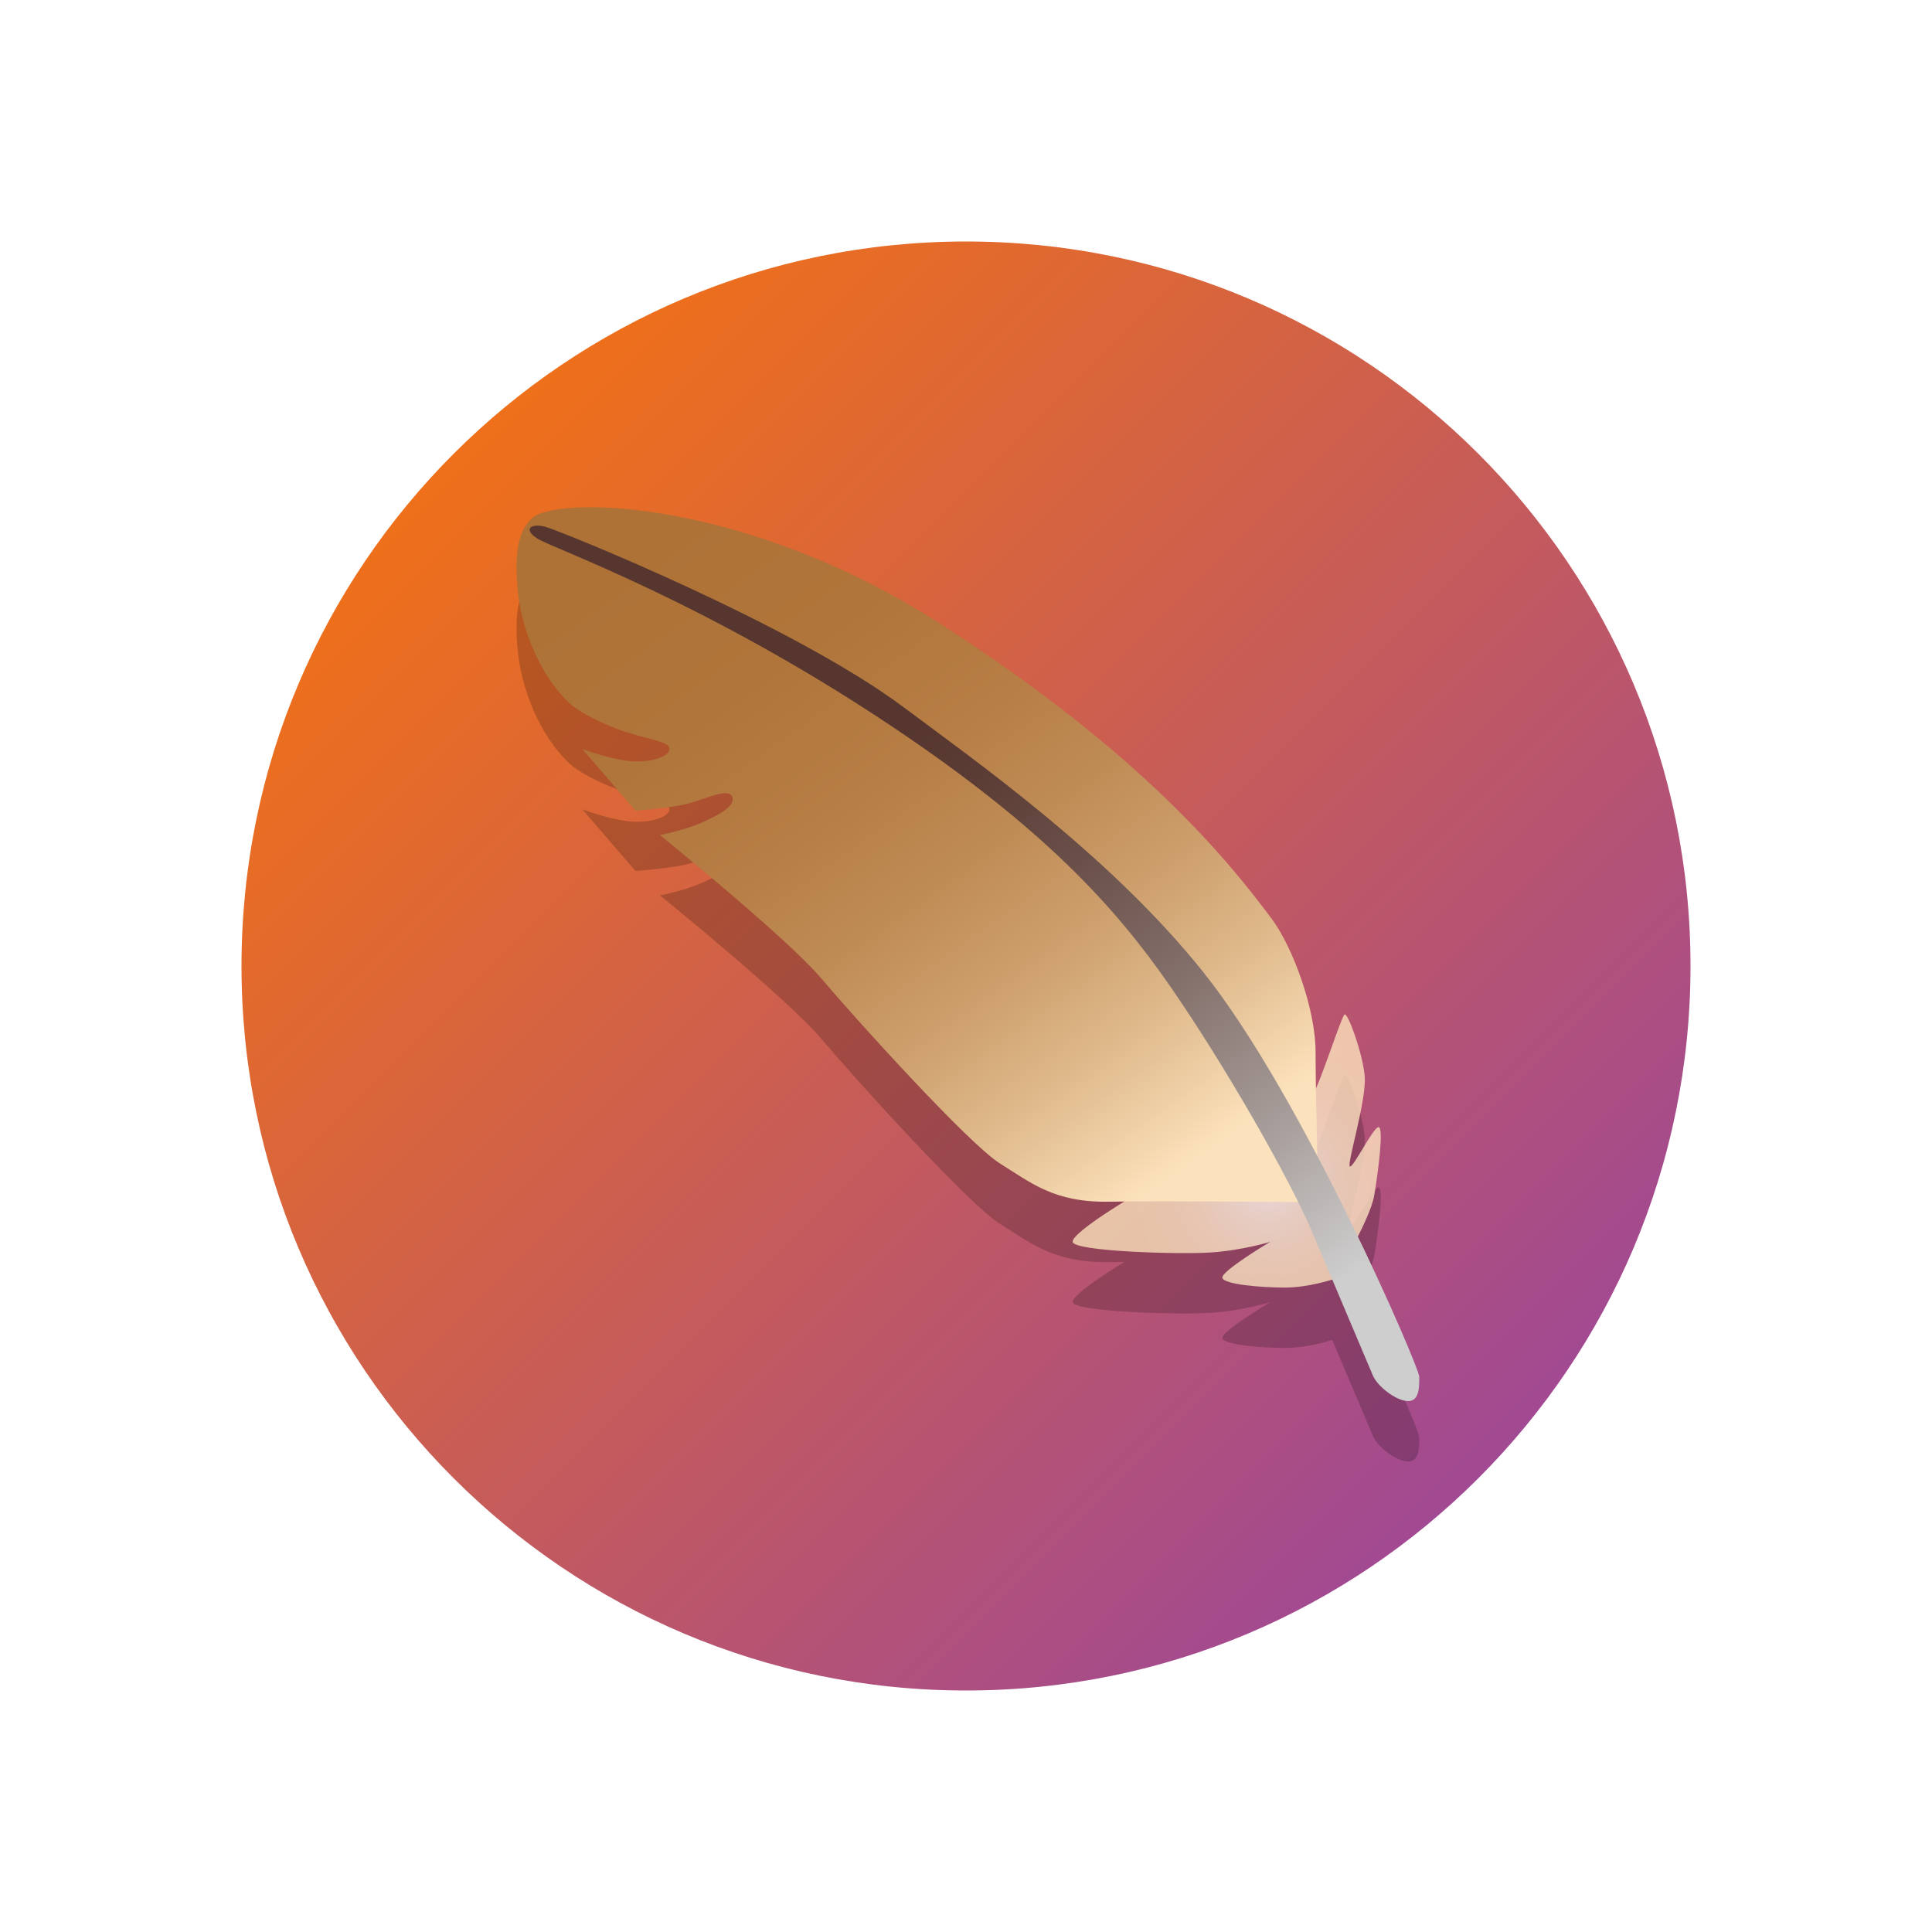
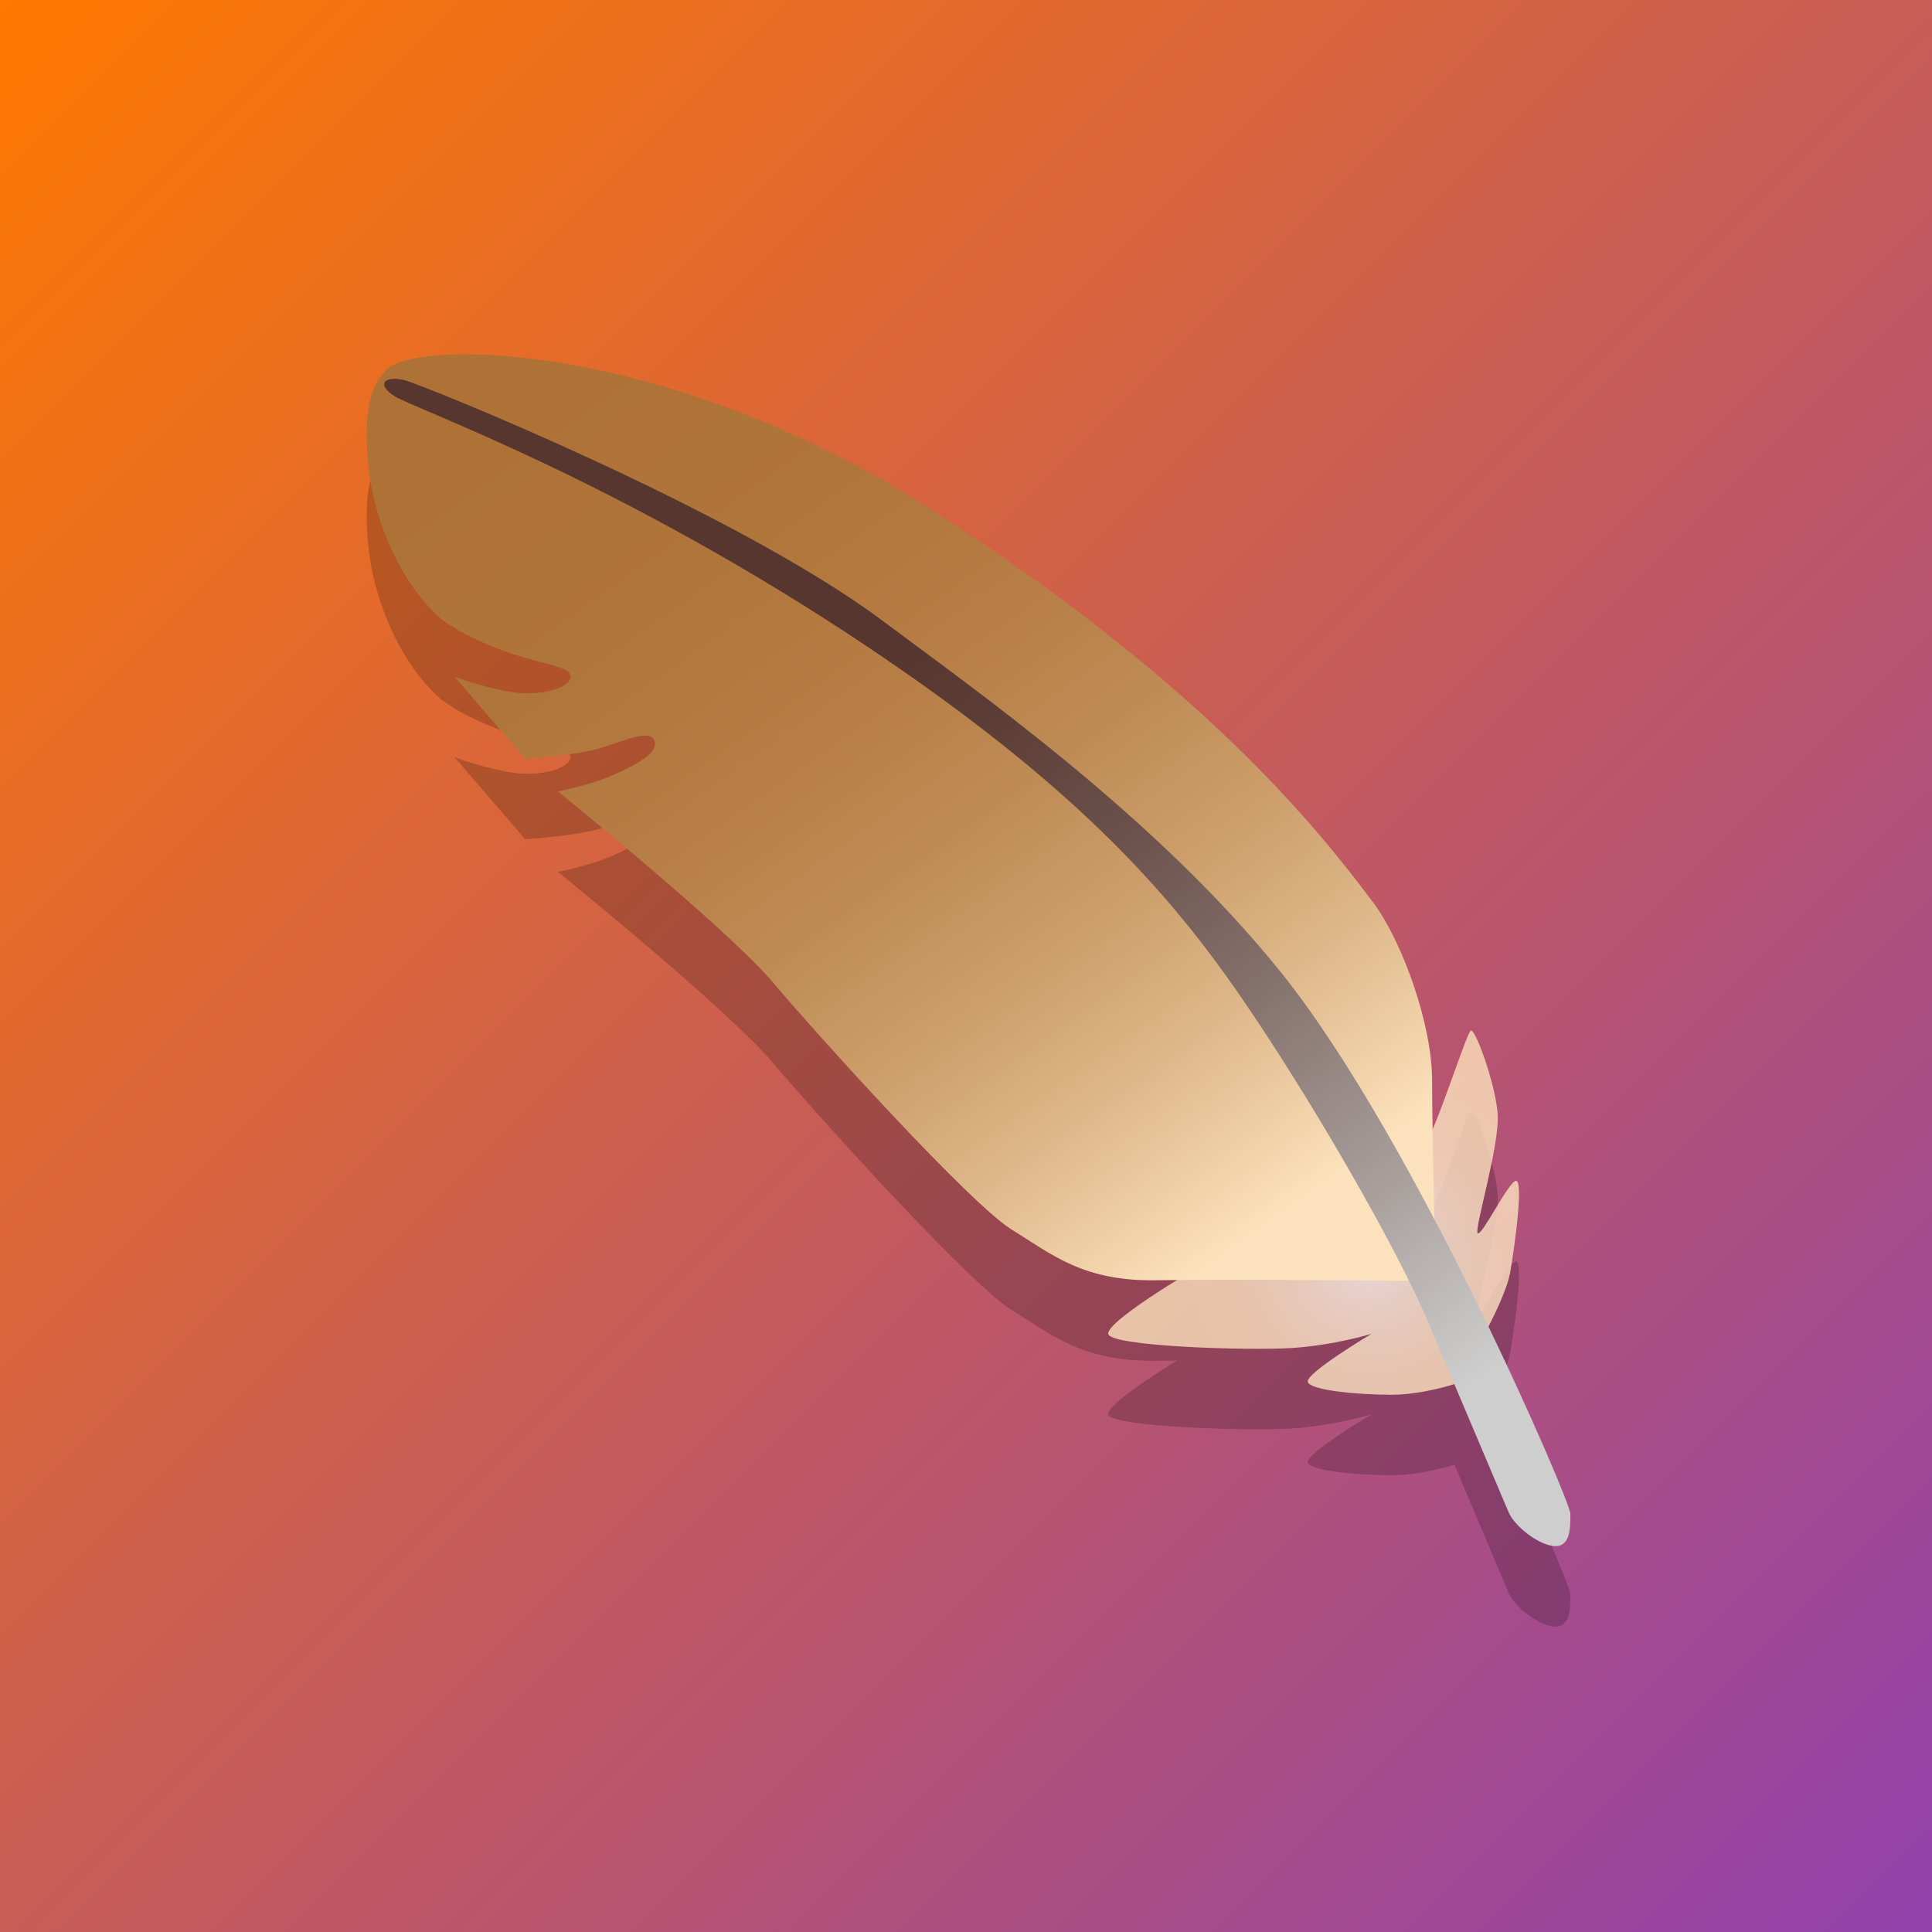
- <svg xmlns="http://www.w3.org/2000/svg" xmlns:xlink="http://www.w3.org/1999/xlink" width="128" height="128" viewBox="0 0 128 128" version="1.1" id="svg323">
+ <svg xmlns="http://www.w3.org/2000/svg" xmlns:xlink="http://www.w3.org/1999/xlink" width="96" height="96" viewBox="0 0 96 96" version="1.1" id="svg323">
  <defs id="defs320">
    <linearGradient id="linearGradient16">
      <stop style="stop-color:#ff7800;stop-opacity:1;" offset="0" id="stop15" />
      <stop style="stop-color:#9141ac;stop-opacity:1;" offset="1" id="stop16" />
    </linearGradient>
    <linearGradient id="linearGradient1879">
      <stop style="stop-color:#c061cb;stop-opacity:1;" offset="0" id="stop1875" />
      <stop style="stop-color:#62a0ea;stop-opacity:1;" offset="1" id="stop1877" />
    </linearGradient>
    <linearGradient id="linearGradient62889">
      <stop style="stop-color:#ffffff;stop-opacity:0.5;" offset="0" id="stop62885" />
      <stop style="stop-color:#62a0ea;stop-opacity:0" offset="1" id="stop62887" />
    </linearGradient>
-     <linearGradient xlink:href="#linearGradient16" id="linearGradient559-3" gradientUnits="userSpaceOnUse" gradientTransform="translate(-64)" x1="16" y1="16" x2="112" y2="112" />
+     <linearGradient xlink:href="#linearGradient16" id="linearGradient559-3" gradientUnits="userSpaceOnUse" gradientTransform="scale(0.75)" x1="0" y1="0" x2="128" y2="128" />
    <clipPath clipPathUnits="userSpaceOnUse" id="clipPath4577">
-       <circle id="circle4579" cx="0" cy="64" r="48" style="display:none;fill:#3584e4" d="M 48,64 A 48,48 0 0 1 0,112 48,48 0 0 1 -48,64 48,48 0 0 1 0,16 48,48 0 0 1 48,64 Z" />
-       <path id="lpe_path-effect4581" style="fill:#3584e4" class="powerclip" d="M -69,-5 H 69 V 133 H -69 Z M 48,64 A 48,48 0 0 0 0,16 48,48 0 0 0 -48,64 48,48 0 0 0 0,112 48,48 0 0 0 48,64 Z" />
+       <circle id="circle4579" cx="0" cy="64" r="48" style="display:none;fill:#3584e4" />
    </clipPath>
-     <linearGradient id="SVGID_3_" gradientUnits="userSpaceOnUse" x1="109.766" y1="118.466" x2="47.973" y2="31.505" gradientTransform="matrix(0.5,0,0,0.5,-32,32)">
+     <linearGradient id="SVGID_3_" gradientUnits="userSpaceOnUse" x1="109.766" y1="118.466" x2="47.973" y2="31.505" gradientTransform="matrix(0.5,0,0,0.5,16,16)">
      <stop offset="0.074" style="stop-color:#CECECE" id="stop18" />
      <stop offset="0.285" style="stop-color:#A69C99" id="stop19" />
      <stop offset="0.497" style="stop-color:#84706B" id="stop20" />
      <stop offset="0.686" style="stop-color:#6B504A" id="stop21" />
      <stop offset="0.842" style="stop-color:#5C3D35" id="stop22" />
      <stop offset="0.946" style="stop-color:#56362E" id="stop23" />
    </linearGradient>
-     <linearGradient id="SVGID_2_" gradientUnits="userSpaceOnUse" x1="27.867" y1="3.21" x2="93.225" y2="95.188" gradientTransform="matrix(0.5,0,0,0.5,-32,32)" spreadMethod="pad">
+     <linearGradient id="SVGID_2_" gradientUnits="userSpaceOnUse" x1="27.867" y1="3.21" x2="93.225" y2="95.188" gradientTransform="matrix(0.5,0,0,0.5,16,16)" spreadMethod="pad">
      <stop offset="0" style="stop-color:#AE7237" id="stop7" />
      <stop offset="0.208" style="stop-color:#B0753A" id="stop8" />
      <stop offset="0.373" style="stop-color:#B67D44" id="stop9" />
      <stop offset="0.523" style="stop-color:#BF8B55" id="stop10" />
      <stop offset="0.664" style="stop-color:#CD9F6C" id="stop11" />
      <stop offset="0.799" style="stop-color:#DFB98B" id="stop12" />
      <stop offset="0.927" style="stop-color:#F5D8B0" id="stop13" />
      <stop offset="0.965" style="stop-color:#FCE2BC" id="stop14" />
    </linearGradient>
-     <radialGradient id="SVGID_1_" cx="103.941" cy="92.426" r="21.627" gradientUnits="userSpaceOnUse" gradientTransform="matrix(0.5,0,0,0.5,-32,32)">
+     <radialGradient id="SVGID_1_" cx="103.941" cy="92.426" r="21.627" gradientUnits="userSpaceOnUse" gradientTransform="matrix(0.5,0,0,0.5,16,16)">
      <stop offset="0" style="stop-color:#FFFFFF" id="stop1" />
      <stop offset="0.096" style="stop-color:#FEF8EF" id="stop2" />
      <stop offset="0.272" style="stop-color:#FDEED9" id="stop3" />
      <stop offset="0.463" style="stop-color:#FDE7C9" id="stop4" />
      <stop offset="0.678" style="stop-color:#FCE3BF" id="stop5" />
      <stop offset="0.965" style="stop-color:#FCE2BC" id="stop6" />
    </radialGradient>
  </defs>
-   <g id="layer1" style="display:inline" transform="translate(64)">
-     <rect width="128" height="128" x="-64" y="0" id="rect541-6" style="fill:url(#linearGradient559-3)" />
-     <path width="128" height="128" x="-64" y="0" style="fill:#ffffff" clip-path="url(#clipPath4577)" d="M -64,0 H 64 V 128 H -64 Z" id="path65" />
-     <path id="path61" style="fill:#000000;fill-opacity:0.2;stroke-width:0.5" d="m -24.355,37.611 c -2.318,-0.058 -3.901,0.252 -4.42,0.744 -0.81,0.765 -1.205,2.129 -0.9,4.969 0.235,2.17 1.311,5.291 3.416,7.271 0.535,0.5 1.709,1.144 3.064,1.664 2.01,0.77 3.545,0.799 3.545,1.359 0,0.56 -1.48,0.985 -2.885,0.775 -1.41,-0.21 -2.885,-0.775 -2.885,-0.775 l 3.52,4.086 c 0,0 2.081,-0.145 3.311,-0.42 1.16,-0.26 2.816,-1.14 3.096,-0.51 0.28,0.635 -0.951,1.255 -2.076,1.75 -1.125,0.495 -2.709,0.799 -2.709,0.799 0,0 8.444,6.831 10.699,9.506 2.255,2.675 9.784,10.98 11.824,12.25 2.04,1.265 3.59,2.605 7.25,2.535 0.244,-0.005 0.693,-0.003 0.99,-0.006 -1.836,1.126 -3.462,2.286 -3.42,2.666 0.07,0.635 7.04,0.845 9.15,0.705 2.11,-0.14 3.939,-0.705 3.939,-0.705 0,0 -3.31,1.97 -3.17,2.395 0.14,0.425 2.536,0.635 4.156,0.635 1.46,-0.004 2.859,-0.443 3.127,-0.531 1.131,2.67 2.493,5.888 2.682,6.342 0.335,0.825 1.871,1.935 2.586,1.67 0.505,-0.185 0.494,-0.98 0.494,-1.58 0,-0.277 -1.668,-4.283 -4.076,-9.277 0.513,-1.006 0.983,-2.057 1.098,-2.748 0.28,-1.69 0.634,-4.504 0.279,-4.504 -0.35,0 -1.69,2.744 -1.9,2.604 -0.21,-0.14 1.124,-4.434 0.984,-5.984 -0.14,-1.55 -1.124,-4.224 -1.334,-4.084 -0.185,0.124 -1.25,3.425 -1.883,4.877 -0.012,-0.813 -0.037,-1.843 -0.037,-2.402 0,-2.825 -1.509,-6.941 -2.904,-8.811 C 17.516,61.215 11.85,54.015 -1.83,45.25 -10.589,39.637 -19.255,37.738 -24.355,37.611 Z" />
+   <g id="layer3">
+     <rect width="96" height="96" y="0" id="rect541-6" style="fill:url(#linearGradient559-3);stroke-width:0.75" x="0" />
+     <path id="path61" style="fill:#000000;fill-opacity:0.2;stroke-width:0.5" d="m 23.645,21.611 c -2.318,-0.058 -3.901,0.252 -4.42,0.744 -0.81,0.765 -1.205,2.129 -0.9,4.969 0.235,2.17 1.311,5.291 3.416,7.271 0.535,0.5 1.709,1.144 3.064,1.664 2.01,0.77 3.545,0.799 3.545,1.359 0,0.56 -1.48,0.985 -2.885,0.775 -1.41,-0.21 -2.885,-0.775 -2.885,-0.775 l 3.52,4.086 c 0,0 2.081,-0.145 3.311,-0.42 1.16,-0.26 2.816,-1.14 3.096,-0.51 0.28,0.635 -0.951,1.255 -2.076,1.75 -1.125,0.495 -2.709,0.799 -2.709,0.799 0,0 8.444,6.831 10.699,9.506 2.255,2.675 9.784,10.98 11.824,12.25 2.04,1.265 3.59,2.605 7.25,2.535 0.244,-0.005 0.693,-0.003 0.99,-0.006 -1.836,1.126 -3.462,2.286 -3.42,2.666 0.07,0.635 7.04,0.845 9.15,0.705 2.11,-0.14 3.939,-0.705 3.939,-0.705 0,0 -3.31,1.97 -3.17,2.395 0.14,0.425 2.536,0.635 4.156,0.635 1.46,-0.004 2.859,-0.443 3.127,-0.531 1.131,2.67 2.493,5.888 2.682,6.342 0.335,0.825 1.871,1.935 2.586,1.67 0.505,-0.185 0.494,-0.98 0.494,-1.58 0,-0.277 -1.668,-4.283 -4.076,-9.277 0.513,-1.006 0.983,-2.057 1.098,-2.748 0.28,-1.69 0.634,-4.504 0.279,-4.504 -0.35,0 -1.69,2.744 -1.9,2.604 -0.21,-0.14 1.124,-4.434 0.984,-5.984 -0.14,-1.55 -1.124,-4.224 -1.334,-4.084 -0.185,0.124 -1.25,3.425 -1.883,4.877 -0.012,-0.813 -0.037,-1.843 -0.037,-2.402 0,-2.825 -1.509,-6.941 -2.904,-8.811 C 65.516,45.215 59.85,38.015 46.17,29.25 37.411,23.637 28.745,21.738 23.645,21.611 Z" />
    <g id="g1">
-       <path style="opacity:0.8;fill:url(#SVGID_1_);stroke-width:0.5" d="m 24.375,84.74 c 0,0 2.395,-3.87 2.675,-5.56 0.28,-1.69 0.635,-4.505 0.28,-4.505 -0.35,0 -1.69,2.745 -1.9,2.605 -0.21,-0.14 1.125,-4.435 0.985,-5.985 -0.14,-1.55 -1.125,-4.225 -1.335,-4.085 -0.21,0.14 -1.55,4.365 -2.11,5.35 -0.56,0.985 -2.18,3.52 -2.18,3.52 0,0 -4.295,0.35 -6.755,1.55 -2.465,1.195 -7.04,4.01 -6.97,4.645 0.07,0.635 7.04,0.845 9.15,0.705 2.11,-0.14 3.94,-0.705 3.94,-0.705 0,0 -3.31,1.97 -3.17,2.395 0.14,0.425 2.535,0.635 4.155,0.635 1.615,-0.005 3.235,-0.565 3.235,-0.565 z" id="path6" />
-       <path style="fill:url(#SVGID_2_);stroke-width:0.5" d="M 20.255,60.875 C 17.515,57.215 11.85,50.015 -1.83,41.25 c -12.74,-8.165 -25.285,-8.47 -26.945,-6.895 -0.81,0.765 -1.205,2.13 -0.9,4.97 0.235,2.17 1.31,5.29 3.415,7.27 0.535,0.5 1.71,1.145 3.065,1.665 2.01,0.77 3.545,0.8 3.545,1.36 0,0.56 -1.48,0.985 -2.885,0.775 -1.41,-0.21 -2.885,-0.775 -2.885,-0.775 l 3.52,4.085 c 0,0 2.08,-0.145 3.31,-0.42 1.16,-0.26 2.815,-1.14 3.095,-0.51 0.28,0.635 -0.95,1.255 -2.075,1.75 -1.125,0.495 -2.71,0.8 -2.71,0.8 0,0 8.445,6.83 10.7,9.505 2.255,2.675 9.785,10.98 11.825,12.25 2.04,1.265 3.59,2.605 7.25,2.535 3.66,-0.07 13.85,0.04 13.85,0.04 0,0 -0.185,-7.155 -0.185,-9.97 0,-2.825 -1.51,-6.94 -2.905,-8.81 z" id="path14" />
-       <path style="fill:url(#SVGID_3_);stroke-width:0.5" d="M 29.535,92.785 C 30.04,92.6 30.03,91.805 30.03,91.205 30.03,90.605 22.355,72.7 15.705,64.385 9.465,56.58 0.365,50.23 -4.085,46.89 c -7.32,-5.49 -22.76,-11.7 -23.75,-11.98 -0.99,-0.28 -1.555,0.155 -0.535,0.79 1.02,0.635 11.215,4.22 23.51,12.46 10.015,6.71 14.735,11.92 18.35,17.13 3.615,5.21 7.97,12.825 9.47,16.395 1.5,3.57 3.71,8.755 3.99,9.43 0.335,0.825 1.87,1.935 2.585,1.67 z" id="path23" />
+       <path style="opacity:0.8;fill:url(#SVGID_1_);stroke-width:0.5" d="m 72.375,68.74 c 0,0 2.395,-3.87 2.675,-5.56 0.28,-1.69 0.635,-4.505 0.28,-4.505 -0.35,0 -1.69,2.745 -1.9,2.605 -0.21,-0.14 1.125,-4.435 0.985,-5.985 -0.14,-1.55 -1.125,-4.225 -1.335,-4.085 -0.21,0.14 -1.55,4.365 -2.11,5.35 -0.56,0.985 -2.18,3.52 -2.18,3.52 0,0 -4.295,0.35 -6.755,1.55 -2.465,1.195 -7.04,4.01 -6.97,4.645 0.07,0.635 7.04,0.845 9.15,0.705 2.11,-0.14 3.94,-0.705 3.94,-0.705 0,0 -3.31,1.97 -3.17,2.395 0.14,0.425 2.535,0.635 4.155,0.635 1.615,-0.005 3.235,-0.565 3.235,-0.565 z" id="path6" />
+       <path style="fill:url(#SVGID_2_);stroke-width:0.5" d="M 68.255,44.875 C 65.515,41.215 59.85,34.015 46.17,25.25 33.43,17.085 20.885,16.78 19.225,18.355 c -0.81,0.765 -1.205,2.13 -0.9,4.97 0.235,2.17 1.31,5.29 3.415,7.27 0.535,0.5 1.71,1.145 3.065,1.665 2.01,0.77 3.545,0.8 3.545,1.36 0,0.56 -1.48,0.985 -2.885,0.775 -1.41,-0.21 -2.885,-0.775 -2.885,-0.775 l 3.52,4.085 c 0,0 2.08,-0.145 3.31,-0.42 1.16,-0.26 2.815,-1.14 3.095,-0.51 0.28,0.635 -0.95,1.255 -2.075,1.75 -1.125,0.495 -2.71,0.8 -2.71,0.8 0,0 8.445,6.83 10.7,9.505 2.255,2.675 9.785,10.98 11.825,12.25 2.04,1.265 3.59,2.605 7.25,2.535 3.66,-0.07 13.85,0.04 13.85,0.04 0,0 -0.185,-7.155 -0.185,-9.97 0,-2.825 -1.51,-6.94 -2.905,-8.81 z" id="path14" />
+       <path style="fill:url(#SVGID_3_);stroke-width:0.5" d="M 77.535,76.785 C 78.04,76.6 78.03,75.805 78.03,75.205 78.03,74.605 70.355,56.7 63.705,48.385 57.465,40.58 48.365,34.23 43.915,30.89 36.595,25.4 21.155,19.19 20.165,18.91 c -0.99,-0.28 -1.555,0.155 -0.535,0.79 1.02,0.635 11.215,4.22 23.51,12.46 10.015,6.71 14.735,11.92 18.35,17.13 3.615,5.21 7.97,12.825 9.47,16.395 1.5,3.57 3.71,8.755 3.99,9.43 0.335,0.825 1.87,1.935 2.585,1.67 z" id="path23" />
    </g>
  </g>
</svg>
